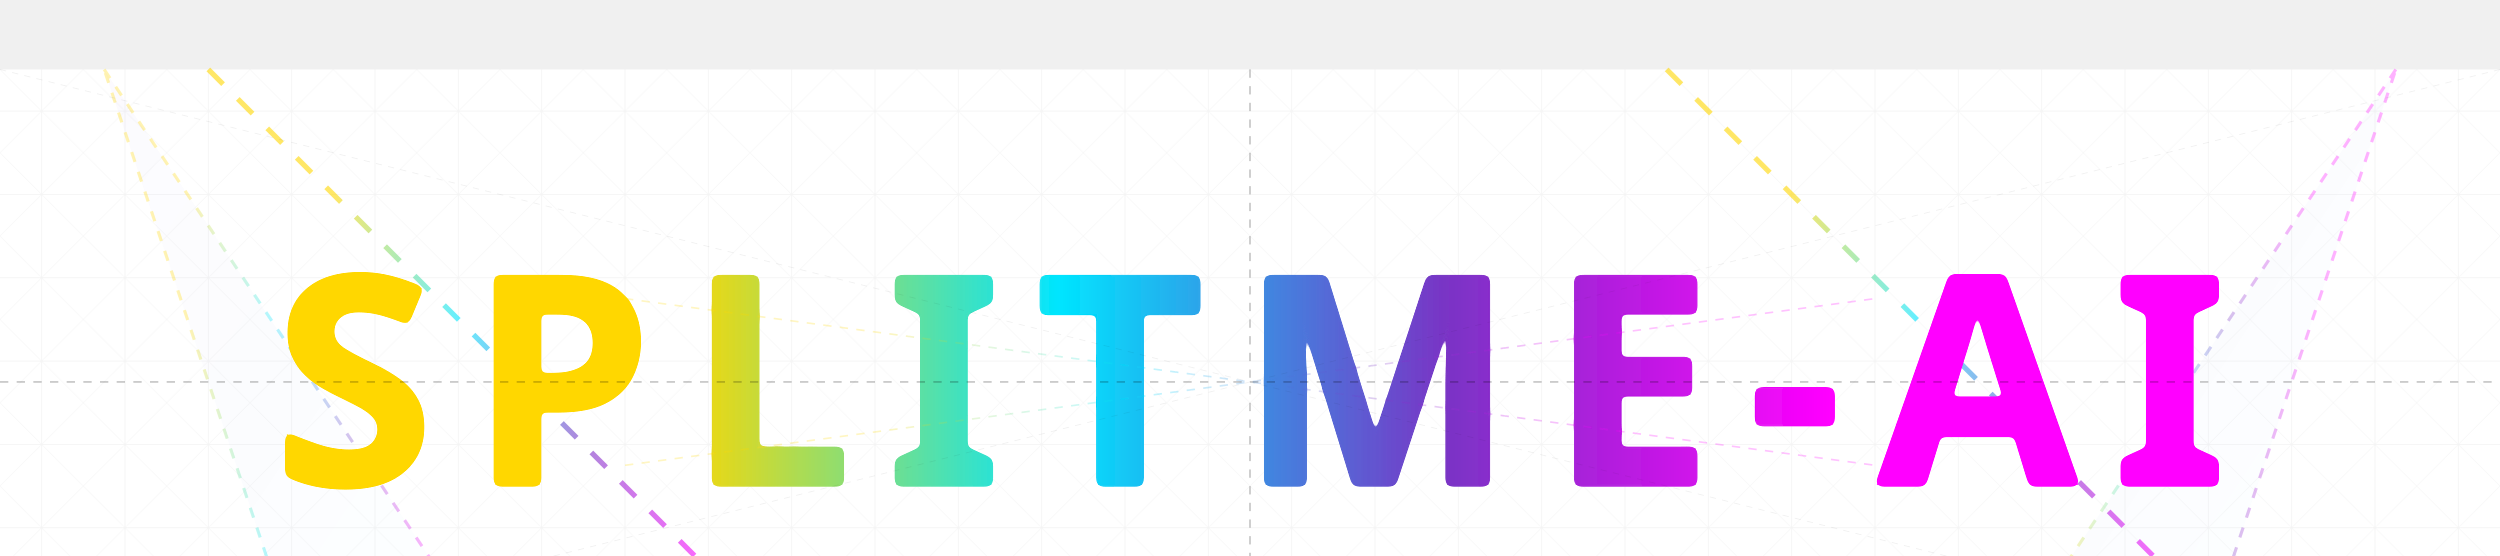
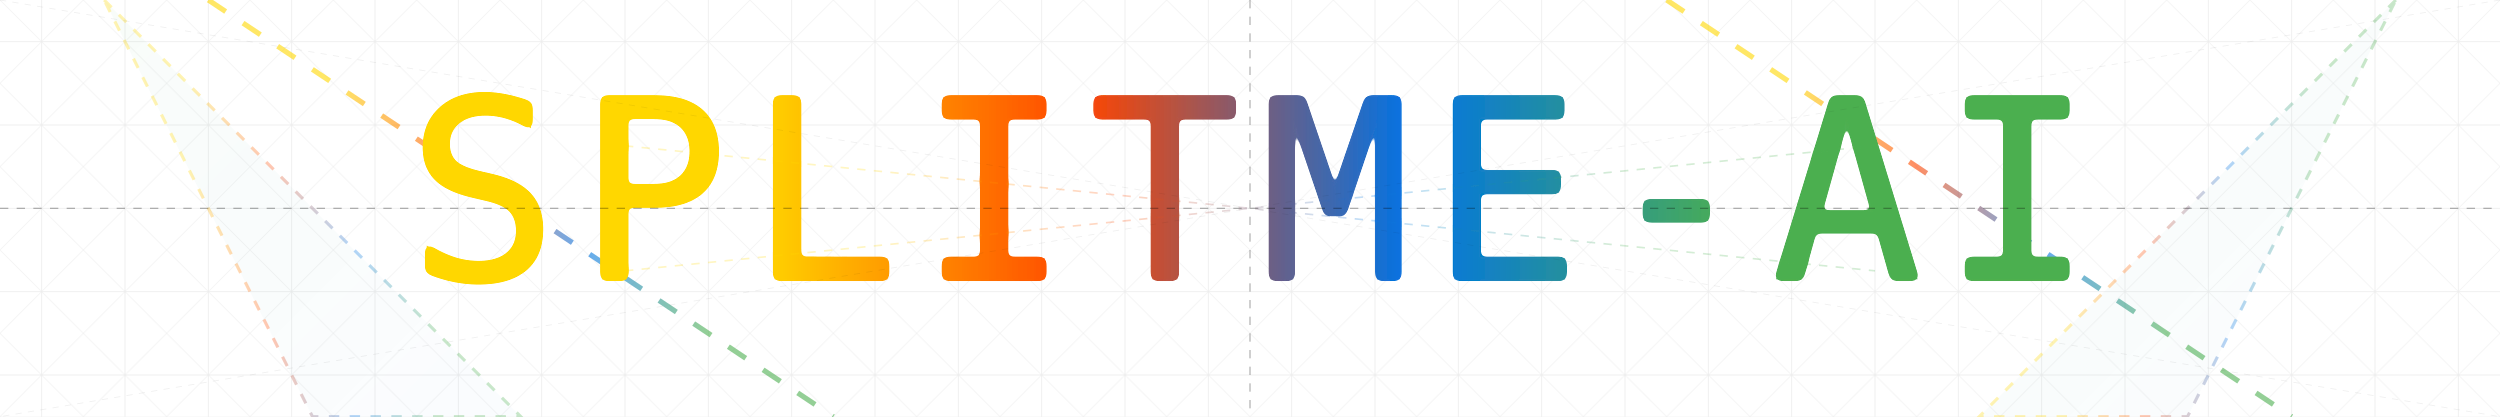
- <svg xmlns="http://www.w3.org/2000/svg" viewBox="0 0 1200 200" width="900" height="200">
+ <svg xmlns="http://www.w3.org/2000/svg" viewBox="0 0 1200 200" width="100%" height="200">
  <defs>
    <linearGradient id="sliceGradientLight" x1="0%" y1="0%" x2="100%" y2="0%">
      <stop offset="20%" style="stop-color:#FFD700" />
-       <stop offset="40%" style="stop-color:#00E5FF" />
-       <stop offset="60%" style="stop-color:#7934C5" />
-       <stop offset="80%" style="stop-color:#FF00FF" />
+       <stop offset="40%" style="stop-color:#FF4500" />
+       <stop offset="60%" style="stop-color:#0073E6" />
+       <stop offset="80%" style="stop-color:#4CAF50" />
    </linearGradient>
    <pattern id="slicePatternLight" x="0" y="0" width="40" height="40" patternUnits="userSpaceOnUse">
-       <path d="M0,20 L40,20 M20,0 L20,40 M0,0 L40,40 M40,0 L0,40" stroke="#000000" stroke-width="0.4" opacity="0.03" />
-       <path d="M20,0 L20,40 M0,20 L40,20" stroke="#000000" stroke-width="0.3" opacity="0.02" />
+       <path d="M0,20 L40,20 M20,0 L20,40 M0,0 L40,40 M40,0 L0,40" stroke="#000000" stroke-width="0.4" opacity="0.05" />
+       <path d="M20,0 L20,40 M0,20 L40,20" stroke="#000000" stroke-width="0.3" opacity="0.03" />
    </pattern>
    <filter id="precisionGlowLight" x="-50%" y="-50%" width="200%" height="200%">
      <feGaussianBlur in="SourceGraphic" stdDeviation="1.5" result="blur" />
      <feColorMatrix in="blur" type="matrix" values="1 0 0 0 0  0 1 0 0 0  0 0 1 0 0  0 0 0 12 -3" result="glow" />
      <feMerge>
        <feMergeNode in="glow" />
        <feMergeNode in="SourceGraphic" />
      </feMerge>
    </filter>
    <linearGradient id="geometricAccentGradientLight" x1="0%" y1="0%" x2="100%" y2="100%">
-       <stop offset="0%" style="stop-color:#7934C5;stop-opacity:0.2" />
-       <stop offset="100%" style="stop-color:#00E5FF;stop-opacity:0.1" />
+       <stop offset="0%" style="stop-color:#4CAF50;stop-opacity:0.2" />
+       <stop offset="100%" style="stop-color:#0073E6;stop-opacity:0.1" />
    </linearGradient>
  </defs>
-   <rect width="1200" height="300" fill="#FFFFFF" />
-   <rect width="1200" height="300" fill="url(#slicePatternLight)" />
+   <rect width="1200" height="200" fill="#FFFFFF" />
+   <rect width="1200" height="200" fill="url(#slicePatternLight)" />
  <g opacity="0.6">
-     <path d="M100,0 L400,300" stroke="url(#sliceGradientLight)" stroke-width="2.5" stroke-dasharray="10 10" fill="none" />
-     <path d="M800,0 L1100,300" stroke="url(#sliceGradientLight)" stroke-width="2.5" stroke-dasharray="10 10" fill="none" />
-     <path d="M50,0 L250,300 L150,300 Z" fill="url(#geometricAccentGradientLight)" opacity="0.2" />
-     <path d="M1150,0 L950,300 L1050,300 Z" fill="url(#geometricAccentGradientLight)" opacity="0.2" />
-     <path d="M50,0 L250,300 L150,300 Z" fill="none" stroke="url(#sliceGradientLight)" stroke-width="1.5" stroke-dasharray="5 5" opacity="0.5" />
-     <path d="M1150,0 L950,300 L1050,300 Z" fill="none" stroke="url(#sliceGradientLight)" stroke-width="1.5" stroke-dasharray="5 5" opacity="0.5" />
+     <path d="M100,0 L400,200" stroke="url(#sliceGradientLight)" stroke-width="2.5" stroke-dasharray="10 10" fill="none" />
+     <path d="M800,0 L1100,200" stroke="url(#sliceGradientLight)" stroke-width="2.5" stroke-dasharray="10 10" fill="none" />
+     <path d="M50,0 L250,200 L150,200 Z" fill="url(#geometricAccentGradientLight)" opacity="0.3" />
+     <path d="M1150,0 L950,200 L1050,200 Z" fill="url(#geometricAccentGradientLight)" opacity="0.3" />
+     <path d="M50,0 L250,200 L150,200 Z" fill="none" stroke="url(#sliceGradientLight)" stroke-width="1.5" stroke-dasharray="5 5" opacity="0.5" />
+     <path d="M1150,0 L950,200 L1050,200 Z" fill="none" stroke="url(#sliceGradientLight)" stroke-width="1.5" stroke-dasharray="5 5" opacity="0.5" />
  </g>
-   <g transform="translate(600, 150)" filter="url(#precisionGlowLight)">
-     <text font-family="'JetBrains Mono', sans-serif" font-size="140" font-weight="700" fill="url(#sliceGradientLight)" text-anchor="middle" dominant-baseline="middle" letter-spacing="0.12em">
+   <g transform="translate(600, 100)" filter="url(#precisionGlowLight)">
+     <text font-family="'JetBrains Mono', monospace" font-size="120" font-weight="400" fill="url(#sliceGradientLight)" text-anchor="middle" dominant-baseline="middle" letter-spacing="0.08em">
            SPLITME-AI
        </text>
    <g opacity="0.6">
-       <line x1="-300" y1="40" x2="300" y2="40" stroke="url(#sliceGradientLight)" stroke-width="1.2" stroke-dasharray="6 6" />
-       <line x1="-300" y1="-40" x2="300" y2="-40" stroke="url(#sliceGradientLight)" stroke-width="1.2" stroke-dasharray="6 6" />
-       <line x1="-300" y1="-40" x2="300" y2="40" stroke="url(#sliceGradientLight)" stroke-width="0.8" stroke-dasharray="4 4" opacity="0.4" />
-       <line x1="-300" y1="40" x2="300" y2="-40" stroke="url(#sliceGradientLight)" stroke-width="0.8" stroke-dasharray="4 4" opacity="0.4" />
+       <line x1="-300" y1="30" x2="300" y2="30" stroke="url(#sliceGradientLight)" stroke-width="1.2" stroke-dasharray="6 6" />
+       <line x1="-300" y1="-30" x2="300" y2="-30" stroke="url(#sliceGradientLight)" stroke-width="1.2" stroke-dasharray="6 6" />
+       <line x1="-300" y1="-30" x2="300" y2="30" stroke="url(#sliceGradientLight)" stroke-width="0.8" stroke-dasharray="4 4" opacity="0.4" />
+       <line x1="-300" y1="30" x2="300" y2="-30" stroke="url(#sliceGradientLight)" stroke-width="0.8" stroke-dasharray="4 4" opacity="0.4" />
    </g>
  </g>
  <g opacity="0.3">
-     <path d="M0,150 L1200,150" stroke="#000000" stroke-width="0.6" stroke-dasharray="4 4" />
-     <path d="M600,0 L600,300" stroke="#000000" stroke-width="0.6" stroke-dasharray="4 4" />
-     <path d="M0,0 L1200,300" stroke="#000000" stroke-width="0.4" stroke-dasharray="3 3" opacity="0.2" />
-     <path d="M1200,0 L0,300" stroke="#000000" stroke-width="0.4" stroke-dasharray="3 3" opacity="0.2" />
+     <path d="M0,100 L1200,100" stroke="#000000" stroke-width="0.6" stroke-dasharray="4 4" />
+     <path d="M600,0 L600,200" stroke="#000000" stroke-width="0.6" stroke-dasharray="4 4" />
+     <path d="M0,0 L1200,200" stroke="#000000" stroke-width="0.4" stroke-dasharray="3 3" opacity="0.2" />
+     <path d="M1200,0 L0,200" stroke="#000000" stroke-width="0.4" stroke-dasharray="3 3" opacity="0.2" />
  </g>
</svg>
